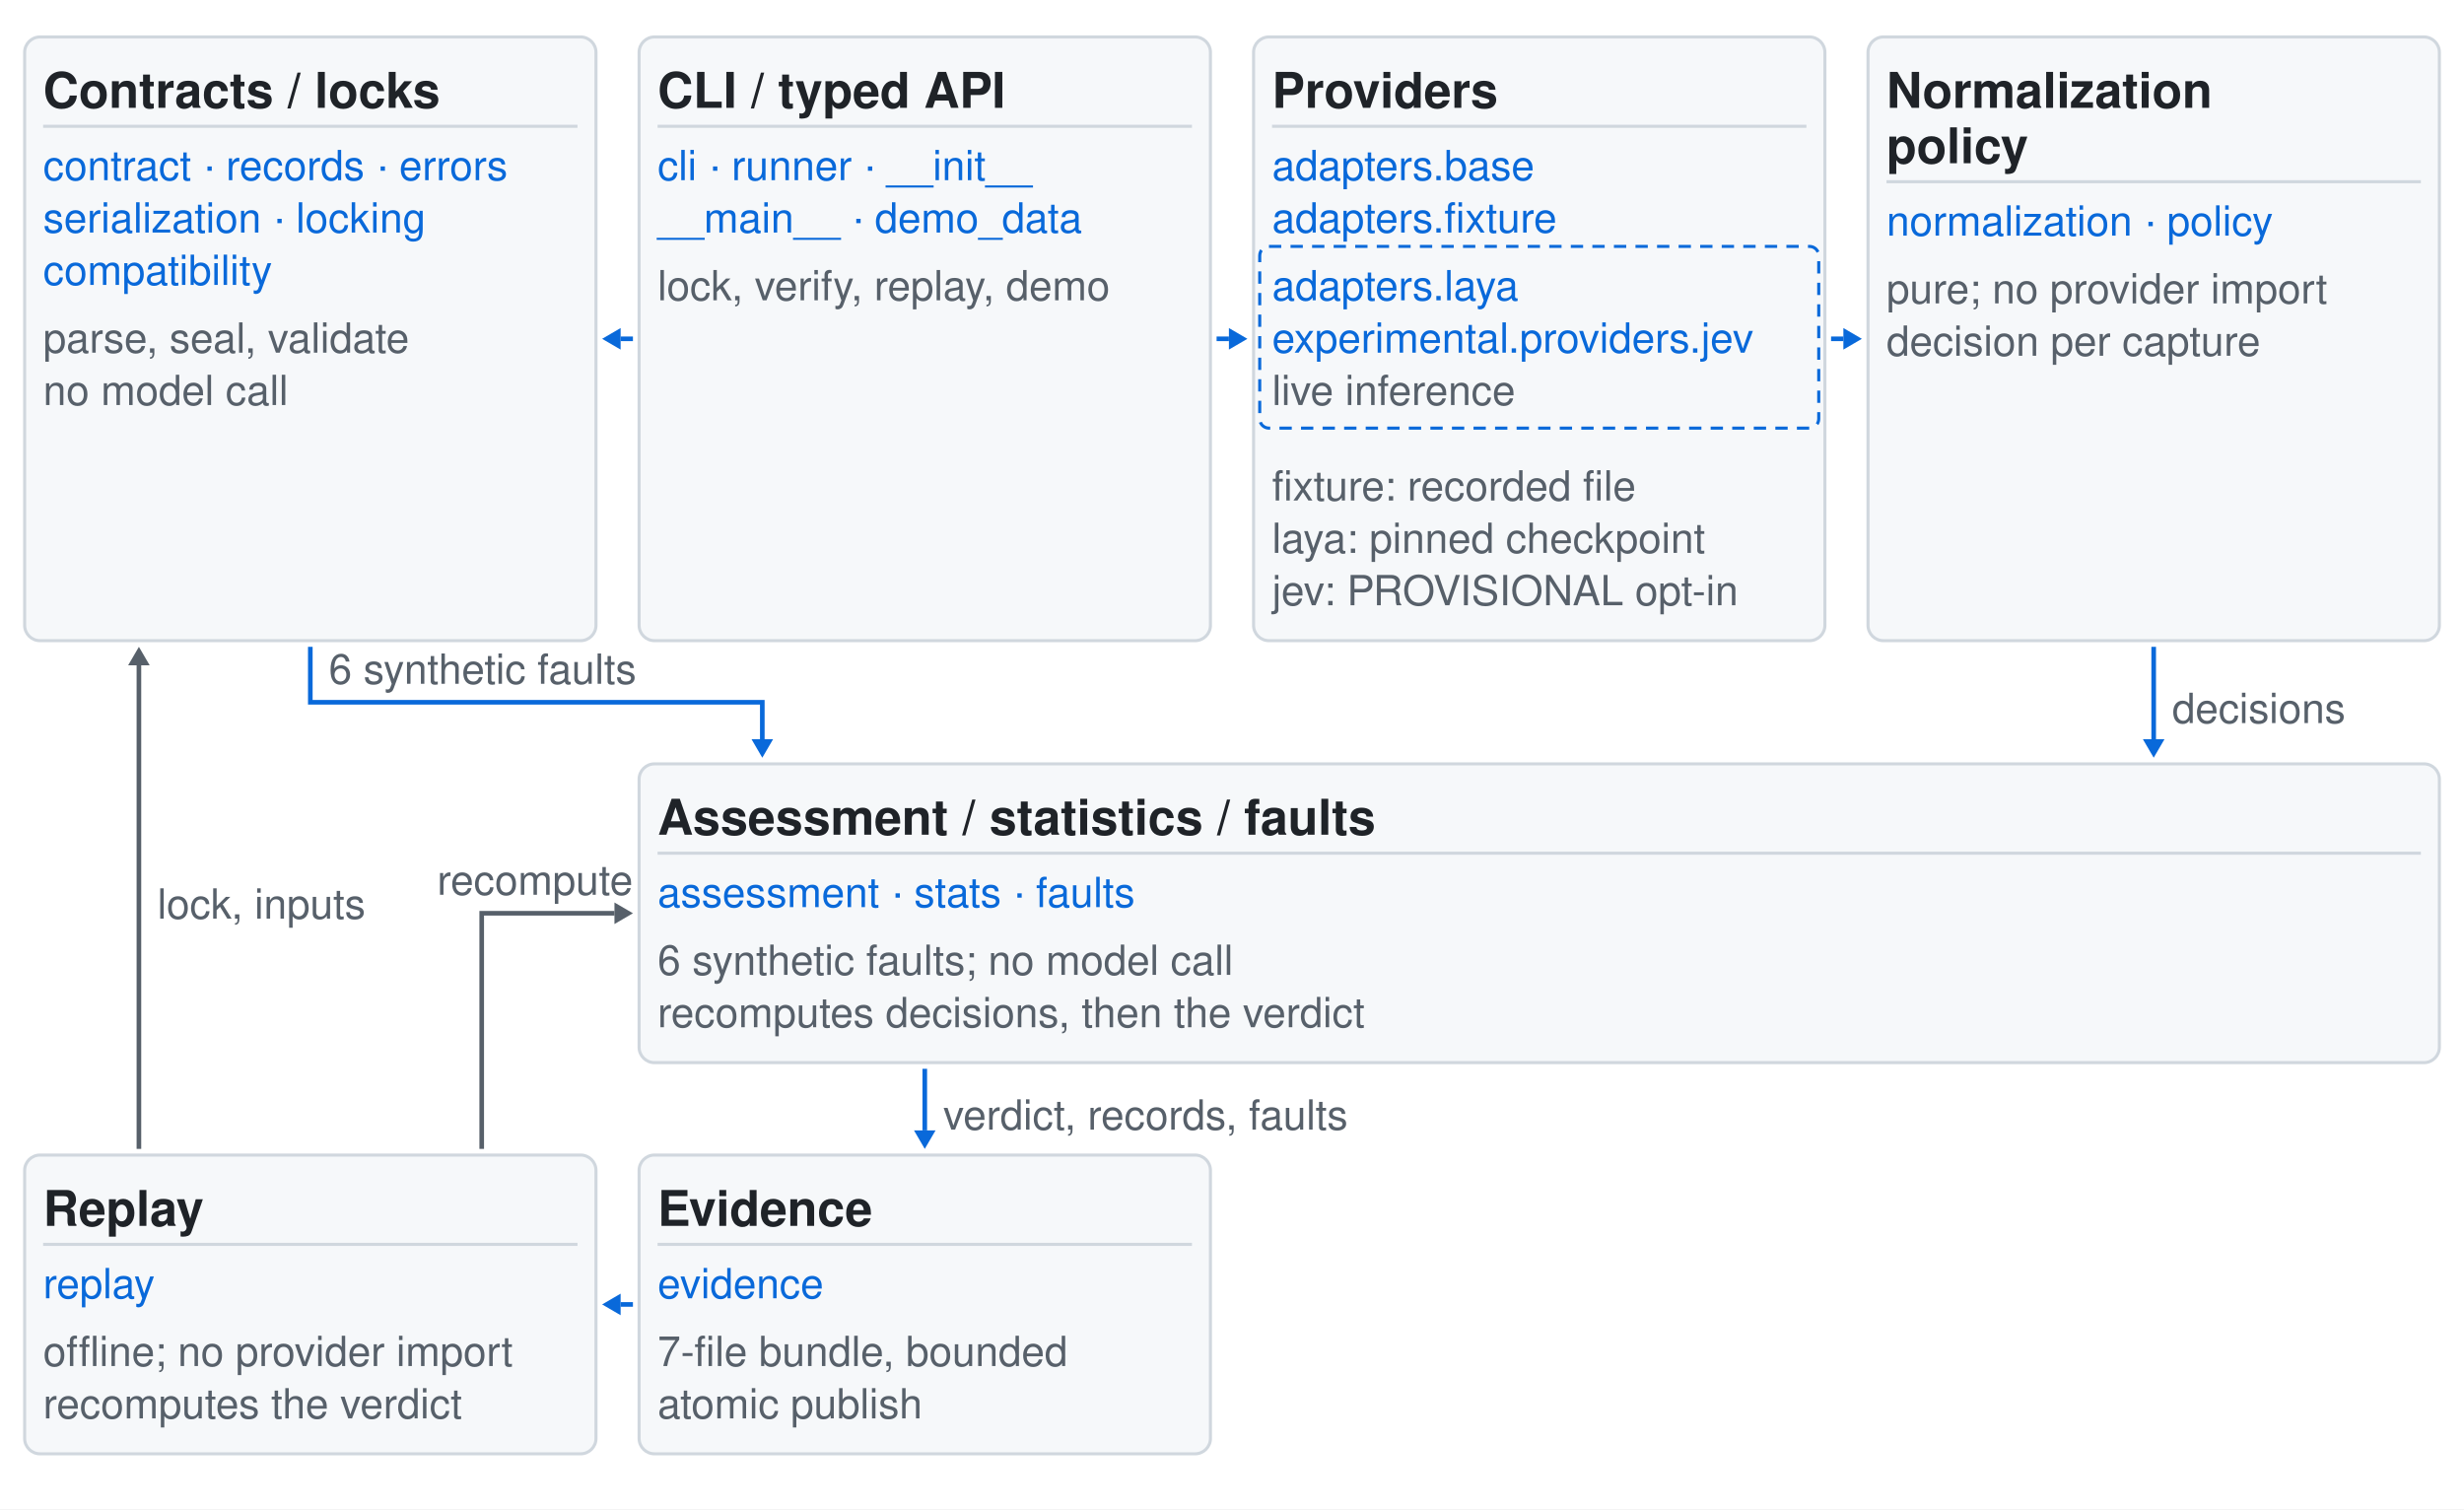
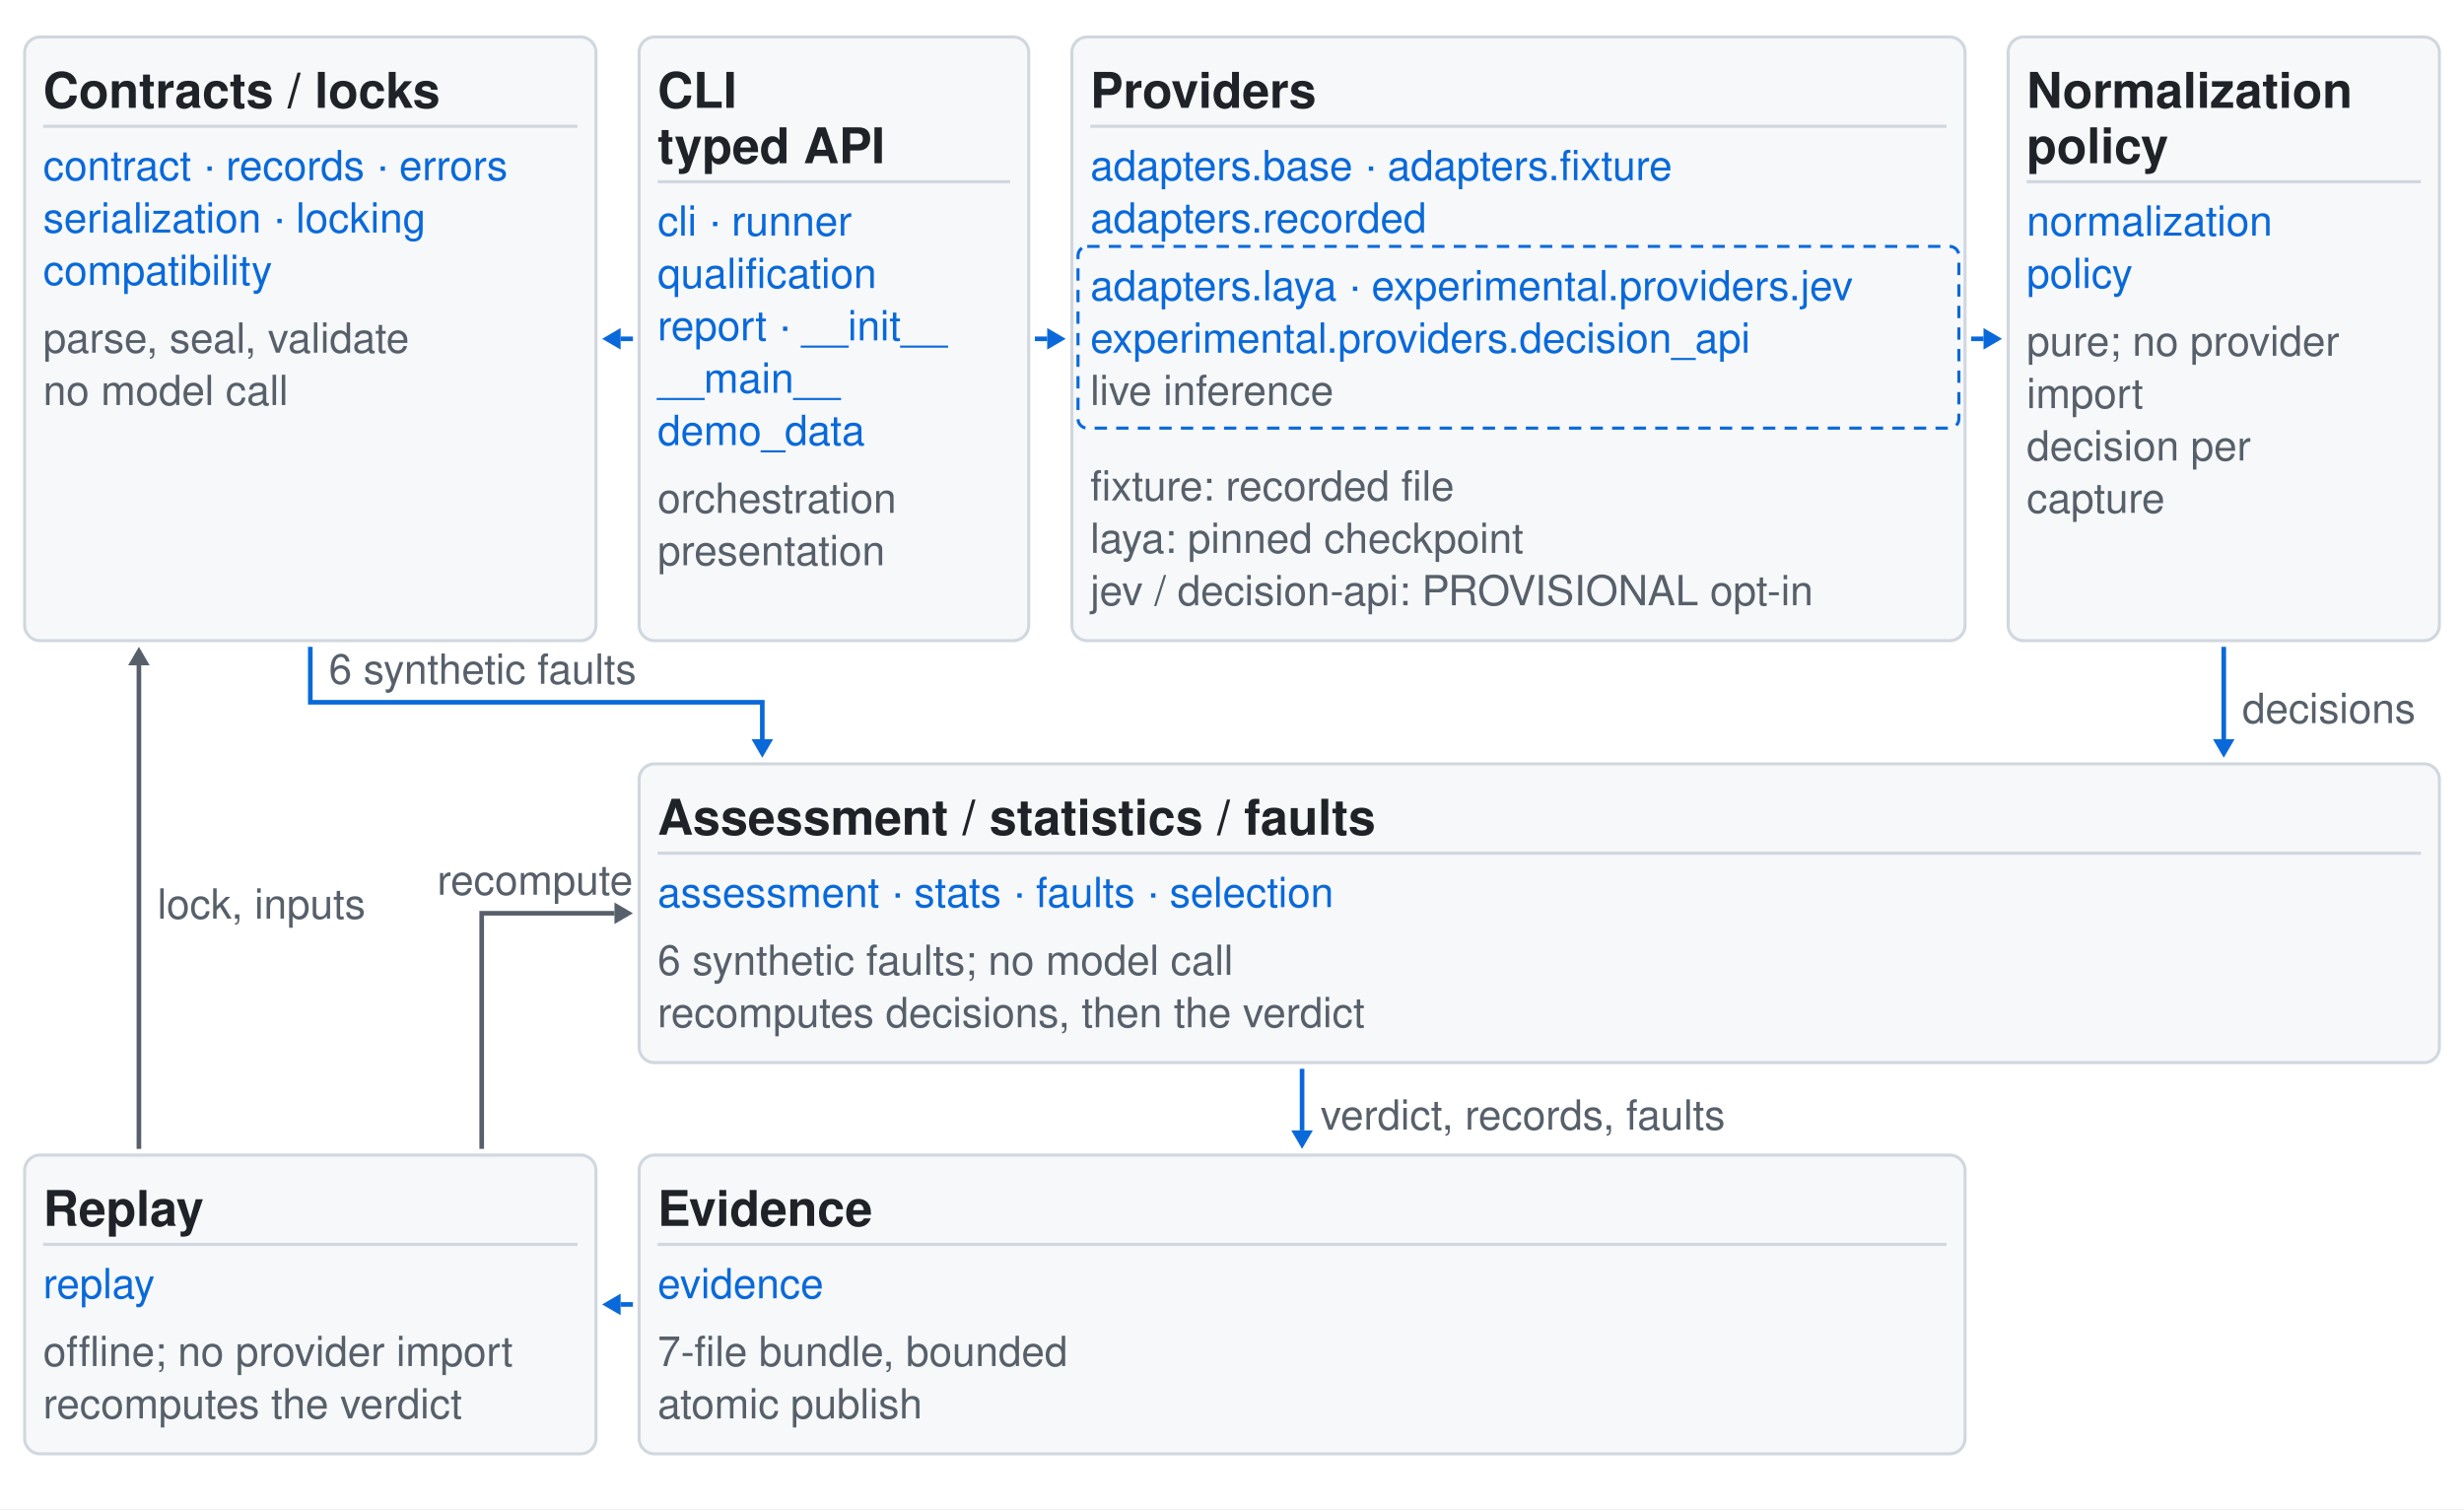
<svg xmlns="http://www.w3.org/2000/svg" aria-labelledby="title desc" height="980" role="img" viewBox="0 0 1600 980" width="1600">
  <rect fill="#ffffff" height="980" width="1600" x="0" y="0" />
  <g font-family="Helvetica, Arial, Liberation Sans, sans-serif" id="group-contracts">
    <rect fill="#f6f8fa" height="392" rx="10" stroke="#d0d7de" stroke-width="2" width="371" x="16" y="24" />
    <text fill="#1f2328" font-size="32" font-weight="bold" x="28" y="70">Contracts / locks</text>
    <line stroke="#d0d7de" stroke-width="2" x1="28" x2="375" y1="82" y2="82" />
    <text fill="#0969da" font-size="27" x="28" y="117">contract · records · errors</text>
    <text fill="#0969da" font-size="27" x="28" y="151">serialization · locking</text>
    <text fill="#0969da" font-size="27" x="28" y="185">compatibility</text>
    <text fill="#57606a" font-size="27" x="28" y="229">parse, seal, validate</text>
    <text fill="#57606a" font-size="27" x="28" y="263">no model call</text>
    <g data-source="contracts" data-target="assessment" id="edge-contracts-assessment">
      <polyline fill="none" points="201.5,420 201.5,456 495,456 495,480" stroke="#0969da" stroke-width="3" />
      <polygon fill="#0969da" points="495,492 488,480 502,480" />
      <text fill="#57606a" font-size="27" text-anchor="start" x="213.5" y="444">6 synthetic faults</text>
    </g>
  </g>
  <g font-family="Helvetica, Arial, Liberation Sans, sans-serif" id="group-cli">
-     <rect fill="#f6f8fa" height="392" rx="10" stroke="#d0d7de" stroke-width="2" width="371" x="415" y="24" />
-     <text fill="#1f2328" font-size="32" font-weight="bold" x="427" y="70">CLI / typed API</text>
-     <line stroke="#d0d7de" stroke-width="2" x1="427" x2="774" y1="82" y2="82" />
-     <text fill="#0969da" font-size="27" x="427" y="117">cli · runner · __init__</text>
-     <text fill="#0969da" font-size="27" x="427" y="151">__main__ · demo_data</text>
-     <text fill="#57606a" font-size="27" x="427" y="195">lock, verify, replay, demo</text>
+     <rect fill="#f6f8fa" height="392" rx="10" stroke="#d0d7de" stroke-width="2" width="253" x="415" y="24" />
+     <text fill="#1f2328" font-size="32" font-weight="bold" x="427" y="70">CLI</text>
+     <text fill="#1f2328" font-size="32" font-weight="bold" x="427" y="106">typed API</text>
+     <line stroke="#d0d7de" stroke-width="2" x1="427" x2="656" y1="118" y2="118" />
+     <text fill="#0969da" font-size="27" x="427" y="153">cli · runner</text>
+     <text fill="#0969da" font-size="27" x="427" y="187">qualification</text>
+     <text fill="#0969da" font-size="27" x="427" y="221">report · __init__</text>
+     <text fill="#0969da" font-size="27" x="427" y="255">__main__</text>
+     <text fill="#0969da" font-size="27" x="427" y="289">demo_data</text>
+     <text fill="#57606a" font-size="27" x="427" y="333">orchestration</text>
+     <text fill="#57606a" font-size="27" x="427" y="367">presentation</text>
    <g data-source="cli" data-target="contracts" id="edge-cli-contracts">
      <polyline fill="none" points="411,220 403,220" stroke="#0969da" stroke-width="3" />
      <polygon fill="#0969da" points="391,220 403,213 403,227" />
    </g>
    <g data-source="cli" data-target="providers" id="edge-cli-providers">
-       <polyline fill="none" points="790,220 798,220" stroke="#0969da" stroke-width="3" />
-       <polygon fill="#0969da" points="810,220 798,213 798,227" />
+       <polyline fill="none" points="672,220 680,220" stroke="#0969da" stroke-width="3" />
+       <polygon fill="#0969da" points="692,220 680,213 680,227" />
    </g>
  </g>
  <g font-family="Helvetica, Arial, Liberation Sans, sans-serif" id="group-providers">
-     <rect fill="#f6f8fa" height="392" rx="10" stroke="#d0d7de" stroke-width="2" width="371" x="814" y="24" />
-     <text fill="#1f2328" font-size="32" font-weight="bold" x="826" y="70">Providers</text>
-     <line stroke="#d0d7de" stroke-width="2" x1="826" x2="1173" y1="82" y2="82" />
-     <text fill="#0969da" font-size="27" x="826" y="117">adapters.base</text>
-     <text fill="#0969da" font-size="27" x="826" y="151">adapters.fixture</text>
+     <rect fill="#f6f8fa" height="392" rx="10" stroke="#d0d7de" stroke-width="2" width="580" x="696" y="24" />
+     <text fill="#1f2328" font-size="32" font-weight="bold" x="708" y="70">Providers</text>
+     <line stroke="#d0d7de" stroke-width="2" x1="708" x2="1264" y1="82" y2="82" />
+     <text fill="#0969da" font-size="27" x="708" y="117">adapters.base · adapters.fixture</text>
+     <text fill="#0969da" font-size="27" x="708" y="151">adapters.recorded</text>
    <g id="live-boundary-providers">
-       <rect fill="none" height="118" rx="6" stroke="#0969da" stroke-dasharray="8 6" stroke-width="2" width="363" x="818" y="160" />
-       <text fill="#0969da" font-size="27" x="826" y="195">adapters.laya</text>
-       <text fill="#0969da" font-size="27" x="826" y="229">experimental.providers.jev</text>
-       <text fill="#57606a" font-size="27" x="826" y="263">live inference</text>
+       <rect fill="none" height="118" rx="6" stroke="#0969da" stroke-dasharray="8 6" stroke-width="2" width="572" x="700" y="160" />
+       <text fill="#0969da" font-size="27" x="708" y="195">adapters.laya · experimental.providers.jev</text>
+       <text fill="#0969da" font-size="27" x="708" y="229">experimental.providers.decision_api</text>
+       <text fill="#57606a" font-size="27" x="708" y="263">live inference</text>
    </g>
-     <text fill="#57606a" font-size="27" x="826" y="325">fixture: recorded file</text>
-     <text fill="#57606a" font-size="27" x="826" y="359">laya: pinned checkpoint</text>
-     <text fill="#57606a" font-size="27" x="826" y="393">jev: PROVISIONAL opt-in</text>
+     <text fill="#57606a" font-size="27" x="708" y="325">fixture: recorded file</text>
+     <text fill="#57606a" font-size="27" x="708" y="359">laya: pinned checkpoint</text>
+     <text fill="#57606a" font-size="27" x="708" y="393">jev / decision-api: PROVISIONAL opt-in</text>
    <g data-source="providers" data-target="normalization" id="edge-providers-normalization">
-       <polyline fill="none" points="1189,220 1197,220" stroke="#0969da" stroke-width="3" />
-       <polygon fill="#0969da" points="1209,220 1197,213 1197,227" />
+       <polyline fill="none" points="1280,220 1288,220" stroke="#0969da" stroke-width="3" />
+       <polygon fill="#0969da" points="1300,220 1288,213 1288,227" />
    </g>
  </g>
  <g font-family="Helvetica, Arial, Liberation Sans, sans-serif" id="group-normalization">
-     <rect fill="#f6f8fa" height="392" rx="10" stroke="#d0d7de" stroke-width="2" width="371" x="1213" y="24" />
-     <text fill="#1f2328" font-size="32" font-weight="bold" x="1225" y="70">Normalization</text>
-     <text fill="#1f2328" font-size="32" font-weight="bold" x="1225" y="106">policy</text>
-     <line stroke="#d0d7de" stroke-width="2" x1="1225" x2="1572" y1="118" y2="118" />
-     <text fill="#0969da" font-size="27" x="1225" y="153">normalization · policy</text>
-     <text fill="#57606a" font-size="27" x="1225" y="197">pure; no provider import</text>
-     <text fill="#57606a" font-size="27" x="1225" y="231">decision per capture</text>
+     <rect fill="#f6f8fa" height="392" rx="10" stroke="#d0d7de" stroke-width="2" width="280" x="1304" y="24" />
+     <text fill="#1f2328" font-size="32" font-weight="bold" x="1316" y="70">Normalization</text>
+     <text fill="#1f2328" font-size="32" font-weight="bold" x="1316" y="106">policy</text>
+     <line stroke="#d0d7de" stroke-width="2" x1="1316" x2="1572" y1="118" y2="118" />
+     <text fill="#0969da" font-size="27" x="1316" y="153">normalization</text>
+     <text fill="#0969da" font-size="27" x="1316" y="187">policy</text>
+     <text fill="#57606a" font-size="27" x="1316" y="231">pure; no provider</text>
+     <text fill="#57606a" font-size="27" x="1316" y="265">import</text>
+     <text fill="#57606a" font-size="27" x="1316" y="299">decision per</text>
+     <text fill="#57606a" font-size="27" x="1316" y="333">capture</text>
    <g data-source="normalization" data-target="assessment" id="edge-normalization-assessment">
-       <polyline fill="none" points="1398.5,420 1398.5,480" stroke="#0969da" stroke-width="3" />
-       <polygon fill="#0969da" points="1398.5,492 1391.5,480 1405.5,480" />
-       <text fill="#57606a" font-size="27" text-anchor="start" x="1410.5" y="469.5">decisions</text>
+       <polyline fill="none" points="1444,420 1444,480" stroke="#0969da" stroke-width="3" />
+       <polygon fill="#0969da" points="1444,492 1437,480 1451,480" />
+       <text fill="#57606a" font-size="27" text-anchor="start" x="1456" y="469.5">decisions</text>
    </g>
  </g>
  <g font-family="Helvetica, Arial, Liberation Sans, sans-serif" id="group-assessment">
    <rect fill="#f6f8fa" height="194" rx="10" stroke="#d0d7de" stroke-width="2" width="1169" x="415" y="496" />
    <text fill="#1f2328" font-size="32" font-weight="bold" x="427" y="542">Assessment / statistics / faults</text>
    <line stroke="#d0d7de" stroke-width="2" x1="427" x2="1572" y1="554" y2="554" />
-     <text fill="#0969da" font-size="27" x="427" y="589">assessment · stats · faults</text>
+     <text fill="#0969da" font-size="27" x="427" y="589">assessment · stats · faults · selection</text>
    <text fill="#57606a" font-size="27" x="427" y="633">6 synthetic faults; no model call</text>
    <text fill="#57606a" font-size="27" x="427" y="667">recomputes decisions, then the verdict</text>
    <g data-source="assessment" data-target="evidence" id="edge-assessment-evidence">
-       <polyline fill="none" points="600.5,694 600.5,734" stroke="#0969da" stroke-width="3" />
-       <polygon fill="#0969da" points="600.5,746 593.5,734 607.5,734" />
-       <text fill="#57606a" font-size="27" text-anchor="start" x="612.5" y="733.5">verdict, records, faults</text>
+       <polyline fill="none" points="845.5,694 845.5,734" stroke="#0969da" stroke-width="3" />
+       <polygon fill="#0969da" points="845.5,746 838.5,734 852.5,734" />
+       <text fill="#57606a" font-size="27" text-anchor="start" x="857.5" y="733.5">verdict, records, faults</text>
    </g>
  </g>
  <g font-family="Helvetica, Arial, Liberation Sans, sans-serif" id="group-evidence">
-     <rect fill="#f6f8fa" height="194" rx="10" stroke="#d0d7de" stroke-width="2" width="371" x="415" y="750" />
+     <rect fill="#f6f8fa" height="194" rx="10" stroke="#d0d7de" stroke-width="2" width="861" x="415" y="750" />
    <text fill="#1f2328" font-size="32" font-weight="bold" x="427" y="796">Evidence</text>
-     <line stroke="#d0d7de" stroke-width="2" x1="427" x2="774" y1="808" y2="808" />
+     <line stroke="#d0d7de" stroke-width="2" x1="427" x2="1264" y1="808" y2="808" />
    <text fill="#0969da" font-size="27" x="427" y="843">evidence</text>
    <text fill="#57606a" font-size="27" x="427" y="887">7-file bundle, bounded</text>
    <text fill="#57606a" font-size="27" x="427" y="921">atomic publish</text>
    <g data-source="evidence" data-target="replay" id="edge-evidence-replay">
      <polyline fill="none" points="411,847 403,847" stroke="#0969da" stroke-width="3" />
      <polygon fill="#0969da" points="391,847 403,840 403,854" />
    </g>
  </g>
  <g font-family="Helvetica, Arial, Liberation Sans, sans-serif" id="group-replay">
    <rect fill="#f6f8fa" height="194" rx="10" stroke="#d0d7de" stroke-width="2" width="371" x="16" y="750" />
    <text fill="#1f2328" font-size="32" font-weight="bold" x="28" y="796">Replay</text>
    <line stroke="#d0d7de" stroke-width="2" x1="28" x2="375" y1="808" y2="808" />
    <text fill="#0969da" font-size="27" x="28" y="843">replay</text>
    <text fill="#57606a" font-size="27" x="28" y="887">offline; no provider import</text>
    <text fill="#57606a" font-size="27" x="28" y="921">recomputes the verdict</text>
    <g data-source="replay" data-target="contracts" id="edge-replay-contracts">
      <polyline fill="none" points="90.2,746 90.2,432" stroke="#57606a" stroke-width="3" />
      <polygon fill="#57606a" points="90.2,420 83.2,432 97.2,432" />
      <text fill="#57606a" font-size="27" text-anchor="start" x="102.2" y="596.5">lock, inputs</text>
    </g>
    <g data-source="replay" data-target="assessment" id="edge-replay-assessment">
      <polyline fill="none" points="312.8,746 312.8,593 399,593" stroke="#57606a" stroke-width="3" />
      <polygon fill="#57606a" points="411,593 399,586 399,600" />
      <text fill="#57606a" font-size="27" text-anchor="end" x="411" y="581">recompute</text>
    </g>
  </g>
</svg>
